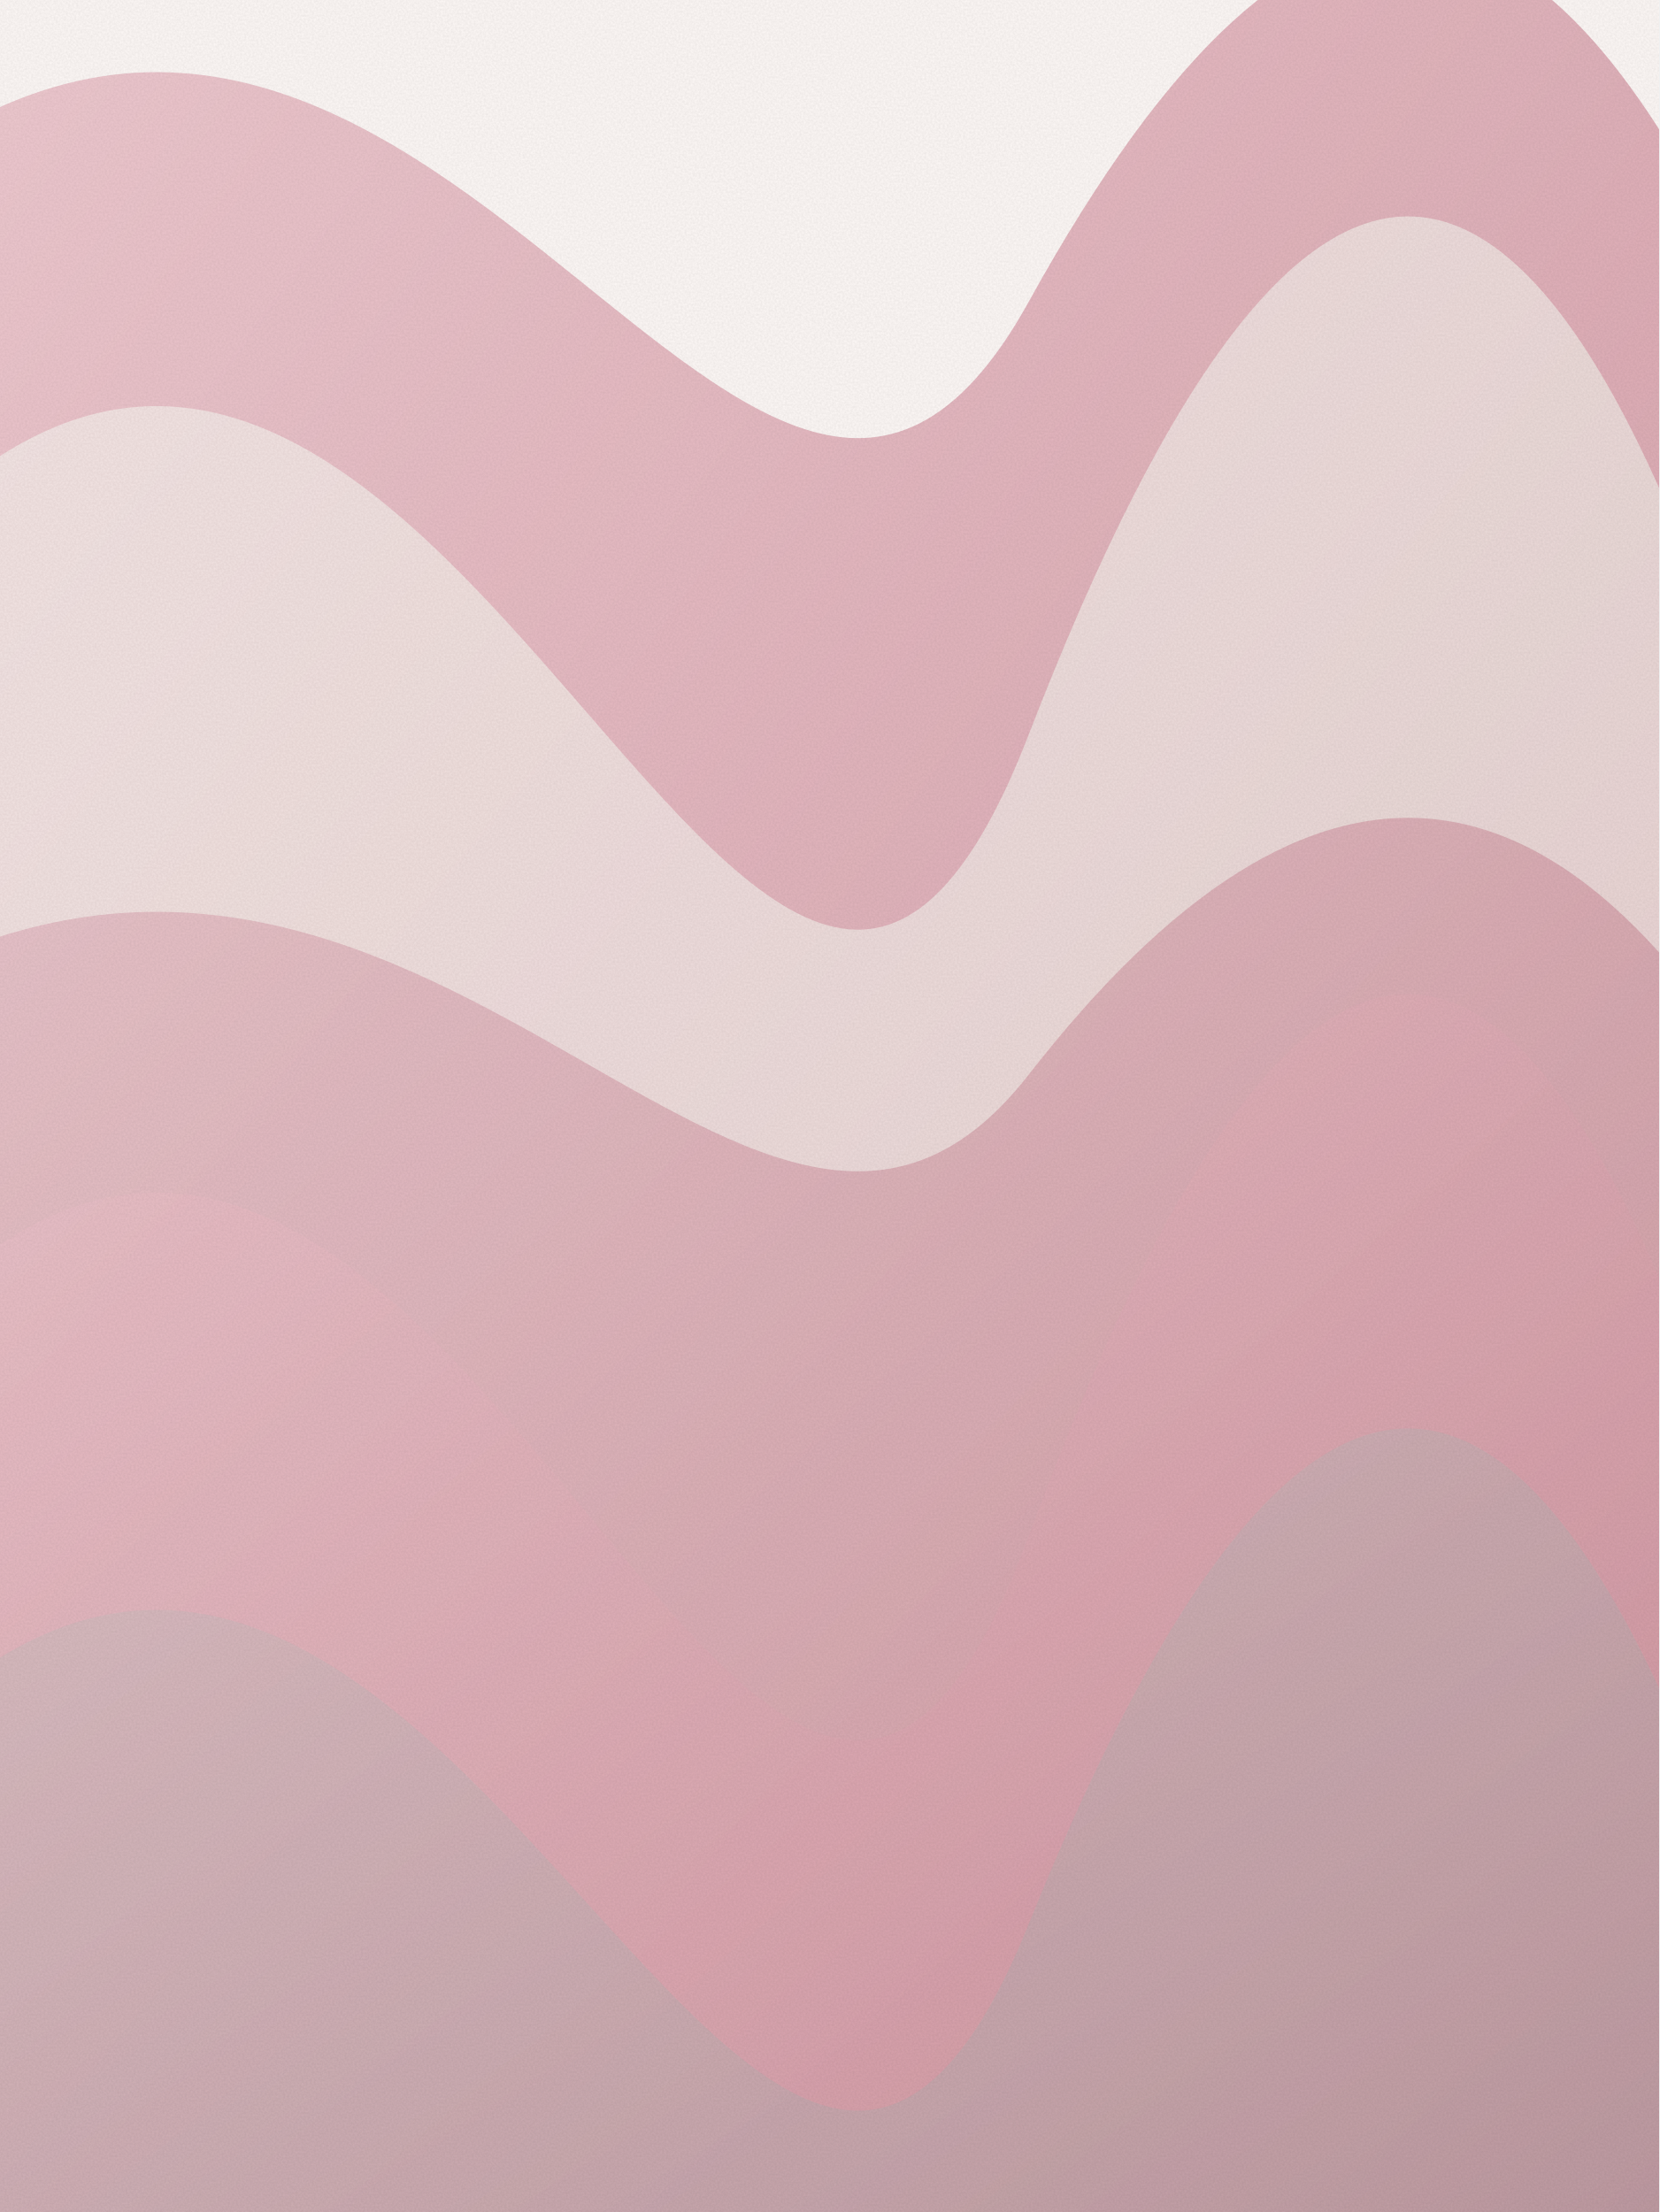
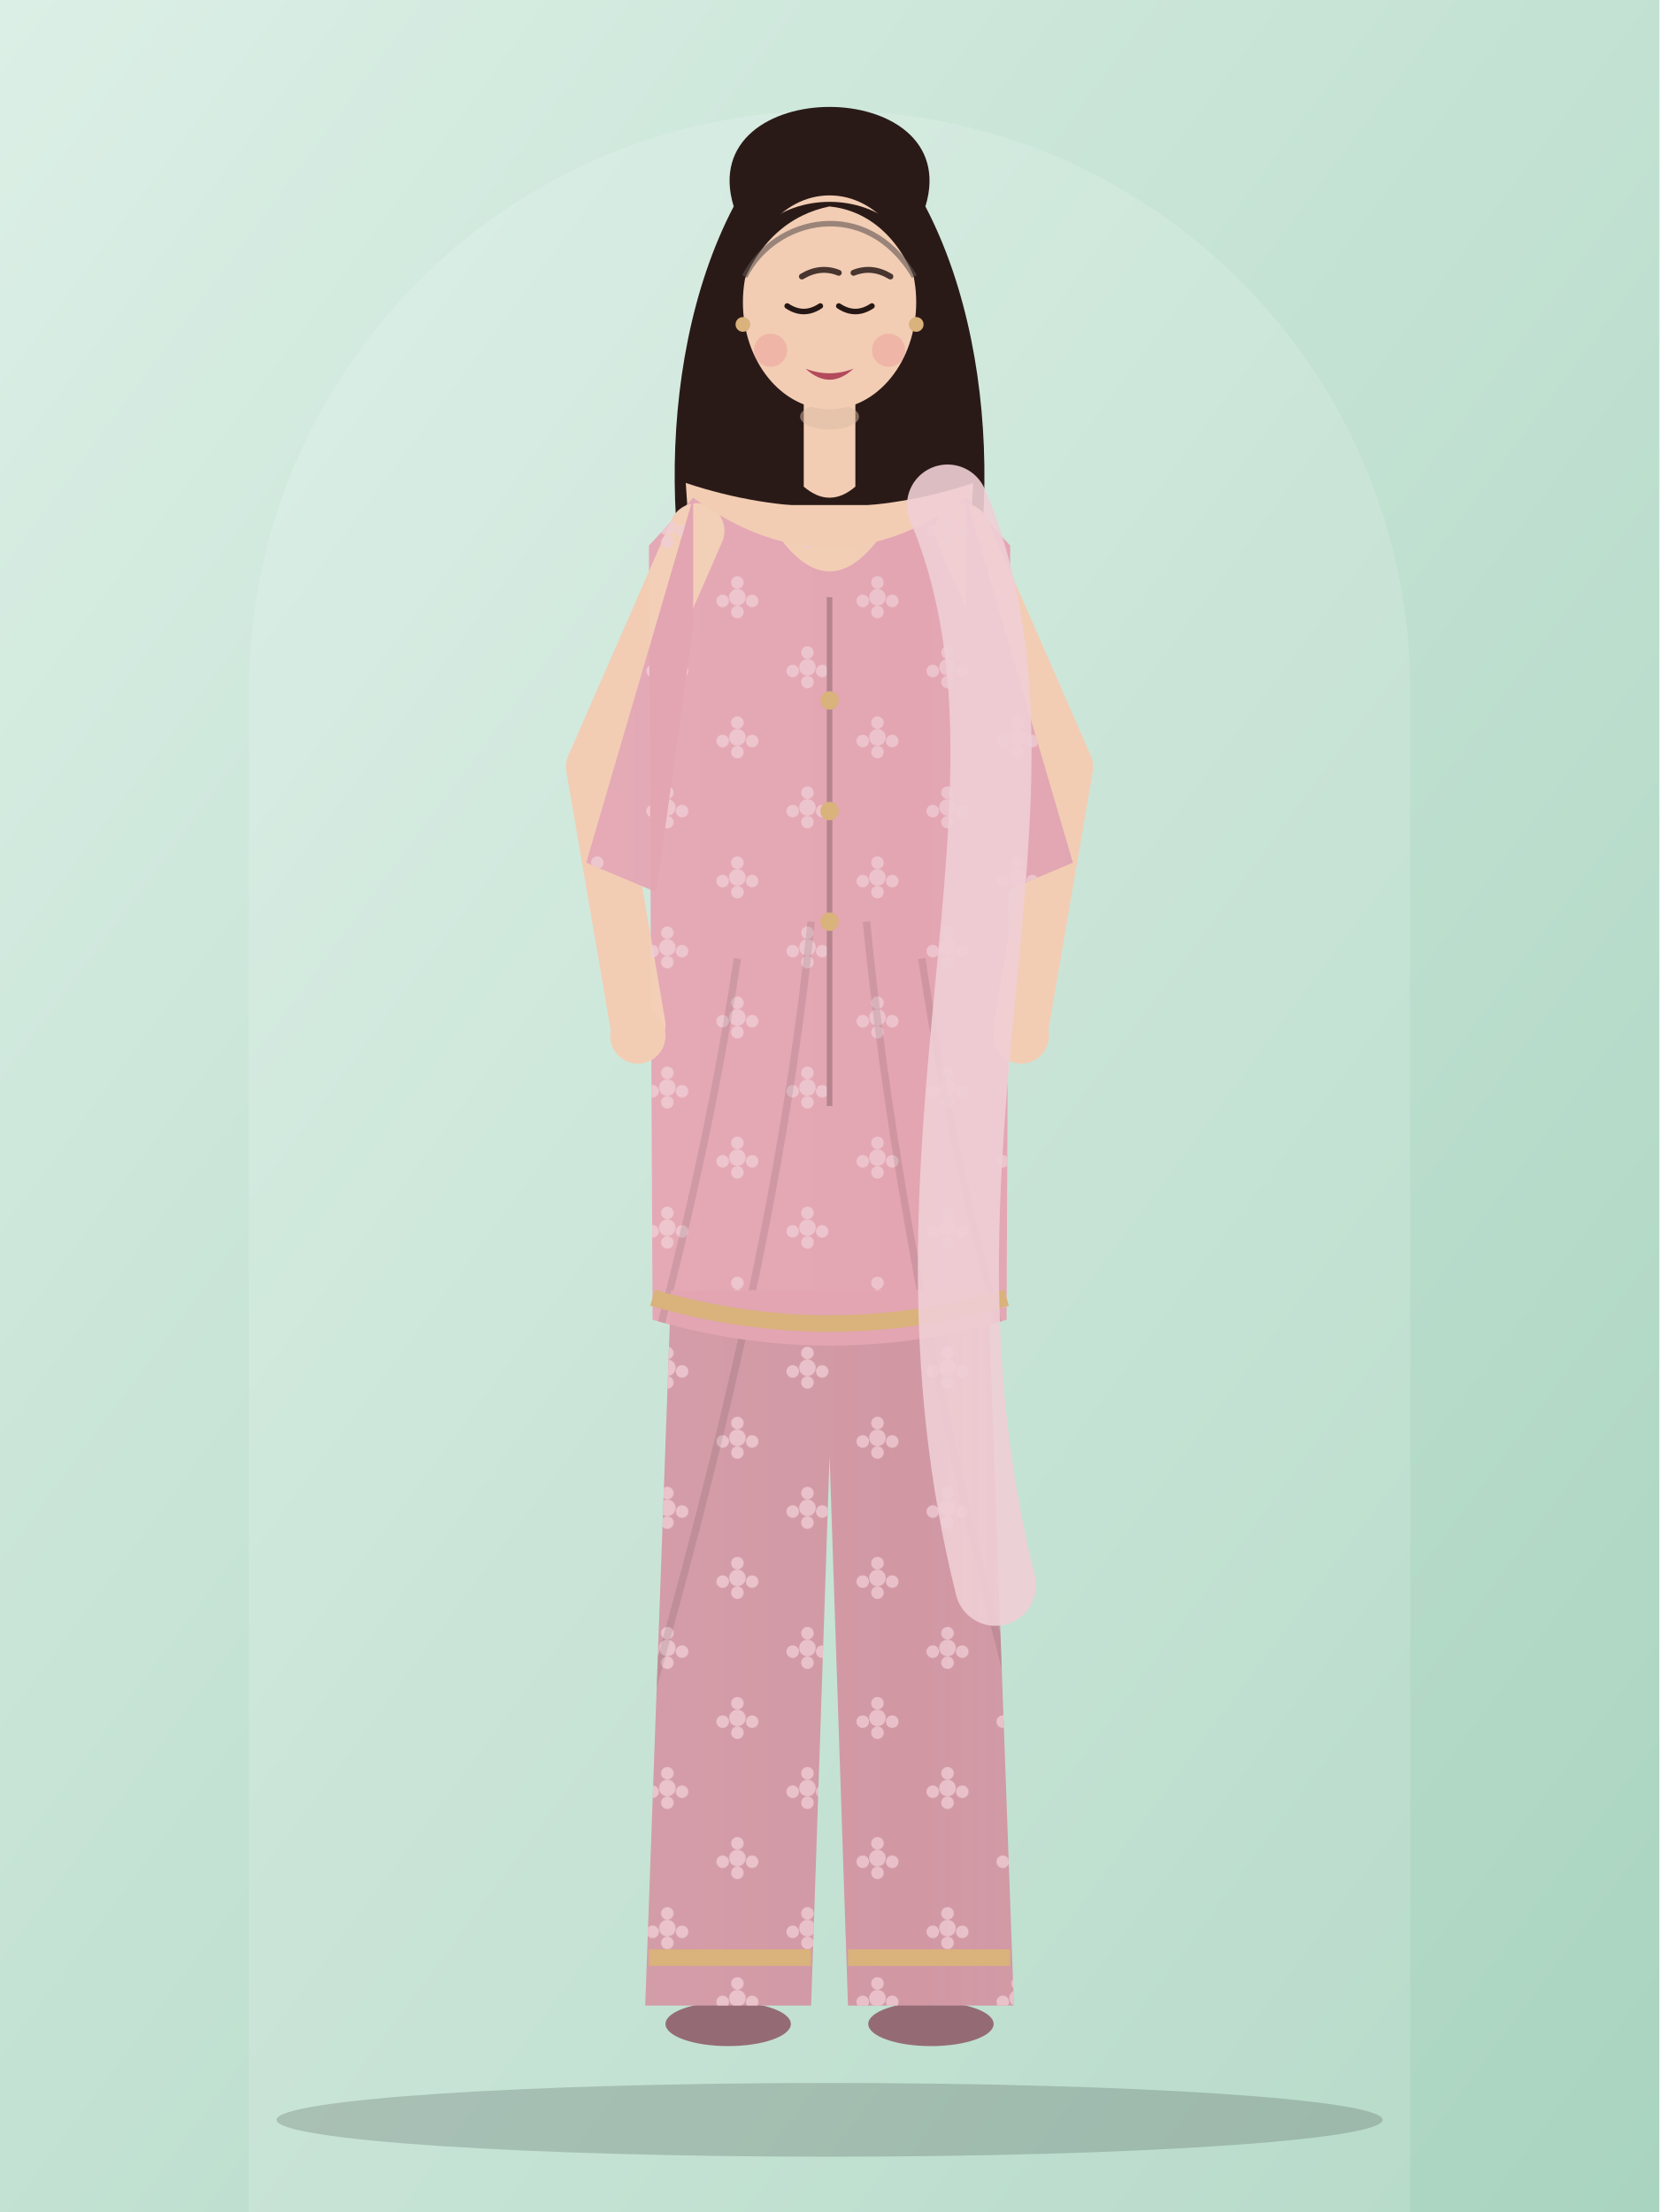
<svg xmlns="http://www.w3.org/2000/svg" viewBox="0 0 900 1200" preserveAspectRatio="xMidYMid slice">
  <defs>
-     <linearGradient id="g0" x1="0" y1="0" x2="1" y2="1">
-       <stop offset="0" stop-color="#EDC6CD" />
-       <stop offset="1" stop-color="#C98693" />
+     <linearGradient id="bg" x1="0" y1="0" x2="1" y2="1">
+       <stop offset="0" stop-color="#DCEFE6" />
+       <stop offset="1" stop-color="#A9D4BF" />
    </linearGradient>
-     <linearGradient id="g1" x1="0" y1="0" x2="1" y2="1">
-       <stop offset="0" stop-color="#F6E9E7" />
-       <stop offset="1" stop-color="#E3CFCE" />
+     <clipPath id="cpu62">
+       <path d="M376,270 Q450,324 524,270 L548,296 L546,716 Q450,744 354,716 L352,296 Z" />
+       <path d="M364,700 L350,1088 L440,1088 L450,790 L460,1088 L550,1088 L536,700 Z" />
+       <path d="M376,270 L318,468 L356,484 L376,340 Z" />
+       <path d="M524,270 L582,468 L544,484 L524,340 Z" />
+     </clipPath>
+     <clipPath id="sku62">
+       <path d="M364,700 L350,1088 L440,1088 L450,790 L460,1088 L550,1088 L536,700 Z" />
+       <path d="M376,270 Q450,324 524,270 L548,296 L546,716 Q450,744 354,716 L352,296 Z" />
+     </clipPath>
+     <linearGradient id="shu62" x1="0" x2="1">
+       <stop offset="0" stop-color="#fff" stop-opacity=".16" />
+       <stop offset=".55" stop-color="#fff" stop-opacity="0" />
+       <stop offset="1" stop-color="#000" stop-opacity=".22" />
    </linearGradient>
-     <linearGradient id="g2" x1="0" y1="0" x2="1" y2="1">
-       <stop offset="0" stop-color="#E3B5BF" />
-       <stop offset="1" stop-color="#B96E7C" />
-     </linearGradient>
-     <linearGradient id="g3" x1="0" y1="0" x2="1" y2="1">
-       <stop offset="0" stop-color="#EDC6CD" />
-       <stop offset="1" stop-color="#C98693" />
-     </linearGradient>
-     <linearGradient id="g4" x1="0" y1="0" x2="1" y2="1">
-       <stop offset="0" stop-color="#D4C0C3" />
-       <stop offset="1" stop-color="#A8969A" />
-     </linearGradient>
-     <filter id="n">
-       <feTurbulence type="fractalNoise" baseFrequency="0.9" numOctaves="2" seed="3" />
-       <feColorMatrix values="0 0 0 0 0  0 0 0 0 0  0 0 0 0 0  0 0 0 .07 0" />
+     <pattern id="ptu62" width="76" height="76" patternUnits="userSpaceOnUse">
+       <g fill="#efcbd2" opacity=".8">
+         <circle cx="20" cy="20" r="4.5" />
+         <circle cx="20" cy="12" r="3.4" />
+         <circle cx="28" cy="22" r="3.4" />
+         <circle cx="12" cy="22" r="3.4" />
+         <circle cx="20" cy="28" r="3.4" />
+         <circle cx="58" cy="58" r="4.5" />
+         <circle cx="58" cy="50" r="3.4" />
+         <circle cx="66" cy="60" r="3.4" />
+         <circle cx="50" cy="60" r="3.4" />
+         <circle cx="58" cy="66" r="3.4" />
+       </g>
+     </pattern>
+     <filter id="nz">
+       <feTurbulence type="fractalNoise" baseFrequency=".9" numOctaves="2" seed="4" />
+       <feColorMatrix values="0 0 0 0 0  0 0 0 0 0  0 0 0 0 0  0 0 0 .05 0" />
    </filter>
  </defs>
-   <rect width="900" height="1200" fill="#FDF8F6" />
-   <path d="M-90,120 C225,-171.728 405,440.901 558,163.759 S855,-113.383 990,265.864 L990,1440 L-90,1440 Z" fill="url(#g0)" opacity="0.875" />
-   <path d="M-90,336 C225,-81.308 405,795.038 558,398.596 S855,2.154 990,544.654 L990,1440 L-90,1440 Z" fill="url(#g1)" opacity="0.92" />
-   <path d="M-90,552 C225,345.209 405,779.47 558,583.019 S855,386.567 990,655.396 L990,1440 L-90,1440 Z" fill="url(#g2)" opacity="0.643" />
-   <path d="M-90,768 C225,331.398 405,1248.262 558,833.49 S855,418.718 990,986.301 L990,1440 L-90,1440 Z" fill="url(#g3)" opacity="0.76" />
-   <path d="M-90,984 C225,584.87 405,1423.043 558,1043.87 S855,664.696 990,1183.565 L990,1440 L-90,1440 Z" fill="url(#g4)" opacity="0.584" />
-   <rect width="900" height="1200" filter="url(#n)" />
+   <rect width="900" height="1200" fill="url(#bg)" />
+   <path d="M135,1200 V375 a315,315 0 0 1 630,0 V1200 Z" fill="#fff" opacity="0.14" />
+   <ellipse cx="450" cy="1150" rx="300" ry="20" fill="#000" opacity=".16" />
+   <g transform="translate(0.0,0) scale(1)">
+     <path d="M398,112 C376,40 524,40 502,112 C548,200 540,330 506,392 L394,392 C360,330 352,200 398,112 Z" fill="#2A1A17" />
+     <ellipse cx="395" cy="1098" rx="34" ry="12" fill="#946b74" />
+     <ellipse cx="505" cy="1098" rx="34" ry="12" fill="#946b74" />
+     <path d="M372,262 Q450,288 528,262 L520,380 Q514,470 526,524 L496,568 L404,568 L374,524 Q386,470 380,380 Z" fill="#F2CDB4" />
+     <path d="M436,214 L436,264 Q450,276 464,264 L464,214 Z" fill="#F2CDB4" />
+     <ellipse cx="450" cy="226" rx="16" ry="7" fill="#dab9a2" opacity=".5" />
+     <path d="M364,700 L350,1088 L440,1088 L450,790 L460,1088 L550,1088 L536,700 Z" fill="#d198a4" />
+     <path d="M376,270 Q450,324 524,270 L548,296 L546,716 Q450,744 354,716 L352,296 Z" fill="#E3A5B2" />
+     <g fill="none" stroke="#F2CDB4" stroke-width="30" stroke-linecap="round" stroke-linejoin="round">
+       <path d="M378,288 L322,416 L346,556" />
+       <path d="M522,288 L578,416 L554,556" />
+     </g>
+     <path d="M376,270 L318,468 L356,484 L376,340 Z" fill="#E3A5B2" />
+     <path d="M524,270 L582,468 L544,484 L524,340 Z" fill="#E3A5B2" />
+     <path d="M412,274 Q450,346 488,274 Z" fill="#F2CDB4" />
+     <g clip-path="url(#cpu62)">
+       <rect width="900" height="1200" fill="url(#ptu62)" />
+       <rect width="900" height="1200" fill="url(#shu62)" />
+       <path d="M440,500 C420,700 360,900 300,1100 M470,500 C490,700 540,900 600,1100 M400,520 C370,720 300,920 240,1090 M500,520 C530,720 600,920 660,1090" fill="none" stroke="#000" stroke-opacity=".09" stroke-width="4" />
+     </g>
+     <path d="M450,324 V600" stroke="#b6848e" stroke-width="3" />
+     <circle cx="450" cy="380" r="5" fill="#D9B27C" />
+     <circle cx="450" cy="440" r="5" fill="#D9B27C" />
+     <circle cx="450" cy="500" r="5" fill="#D9B27C" />
+     <path d="M354,704 Q450,732 546,704" fill="none" stroke="#D9B27C" stroke-width="9" />
+     <path d="M352,1062 H440 M460,1062 H548" stroke="#D9B27C" stroke-width="9" />
+     <circle cx="346" cy="562" r="15" fill="#F2CDB4" />
+     <circle cx="554" cy="562" r="15" fill="#F2CDB4" />
+     <ellipse cx="450" cy="164" rx="47" ry="58" fill="#F2CDB4" />
+     <ellipse cx="450" cy="150" rx="0" ry="0" />
+     <path d="M427,166 q9,6 18,0 M455,166 q9,6 18,0" fill="none" stroke="#261715" stroke-width="3" stroke-linecap="round" />
+     <path d="M435,150 q10,-6 20,-2 M463,148 q10,-4 20,2" fill="none" stroke="#2A1A17" stroke-width="3.2" stroke-linecap="round" opacity=".85" />
+     <path d="M437,200 Q450,212 463,200 Q450,205 437,200 Z" fill="#B24A5C" />
+     <circle cx="418" cy="190" r="9" fill="#E98C92" opacity=".35" />
+     <circle cx="482" cy="190" r="9" fill="#E98C92" opacity=".35" />
+     <circle cx="403" cy="176" r="4" fill="#D9B27C" />
+     <circle cx="497" cy="176" r="4" fill="#D9B27C" />
+     <path d="M400,162 C394,92 506,92 500,162 C490,128 470,114 450,112 C430,116 410,130 400,162 Z" fill="#2A1A17" />
+     <path d="M404,150 C420,118 470,106 496,150" fill="none" stroke="#5f5351" stroke-width="3" opacity=".6" />
+     <path d="M514,274 C580,430 480,620 540,860" fill="none" stroke="#f0ced5" stroke-width="44" stroke-linecap="round" opacity=".9" />
+   </g>
</svg>
